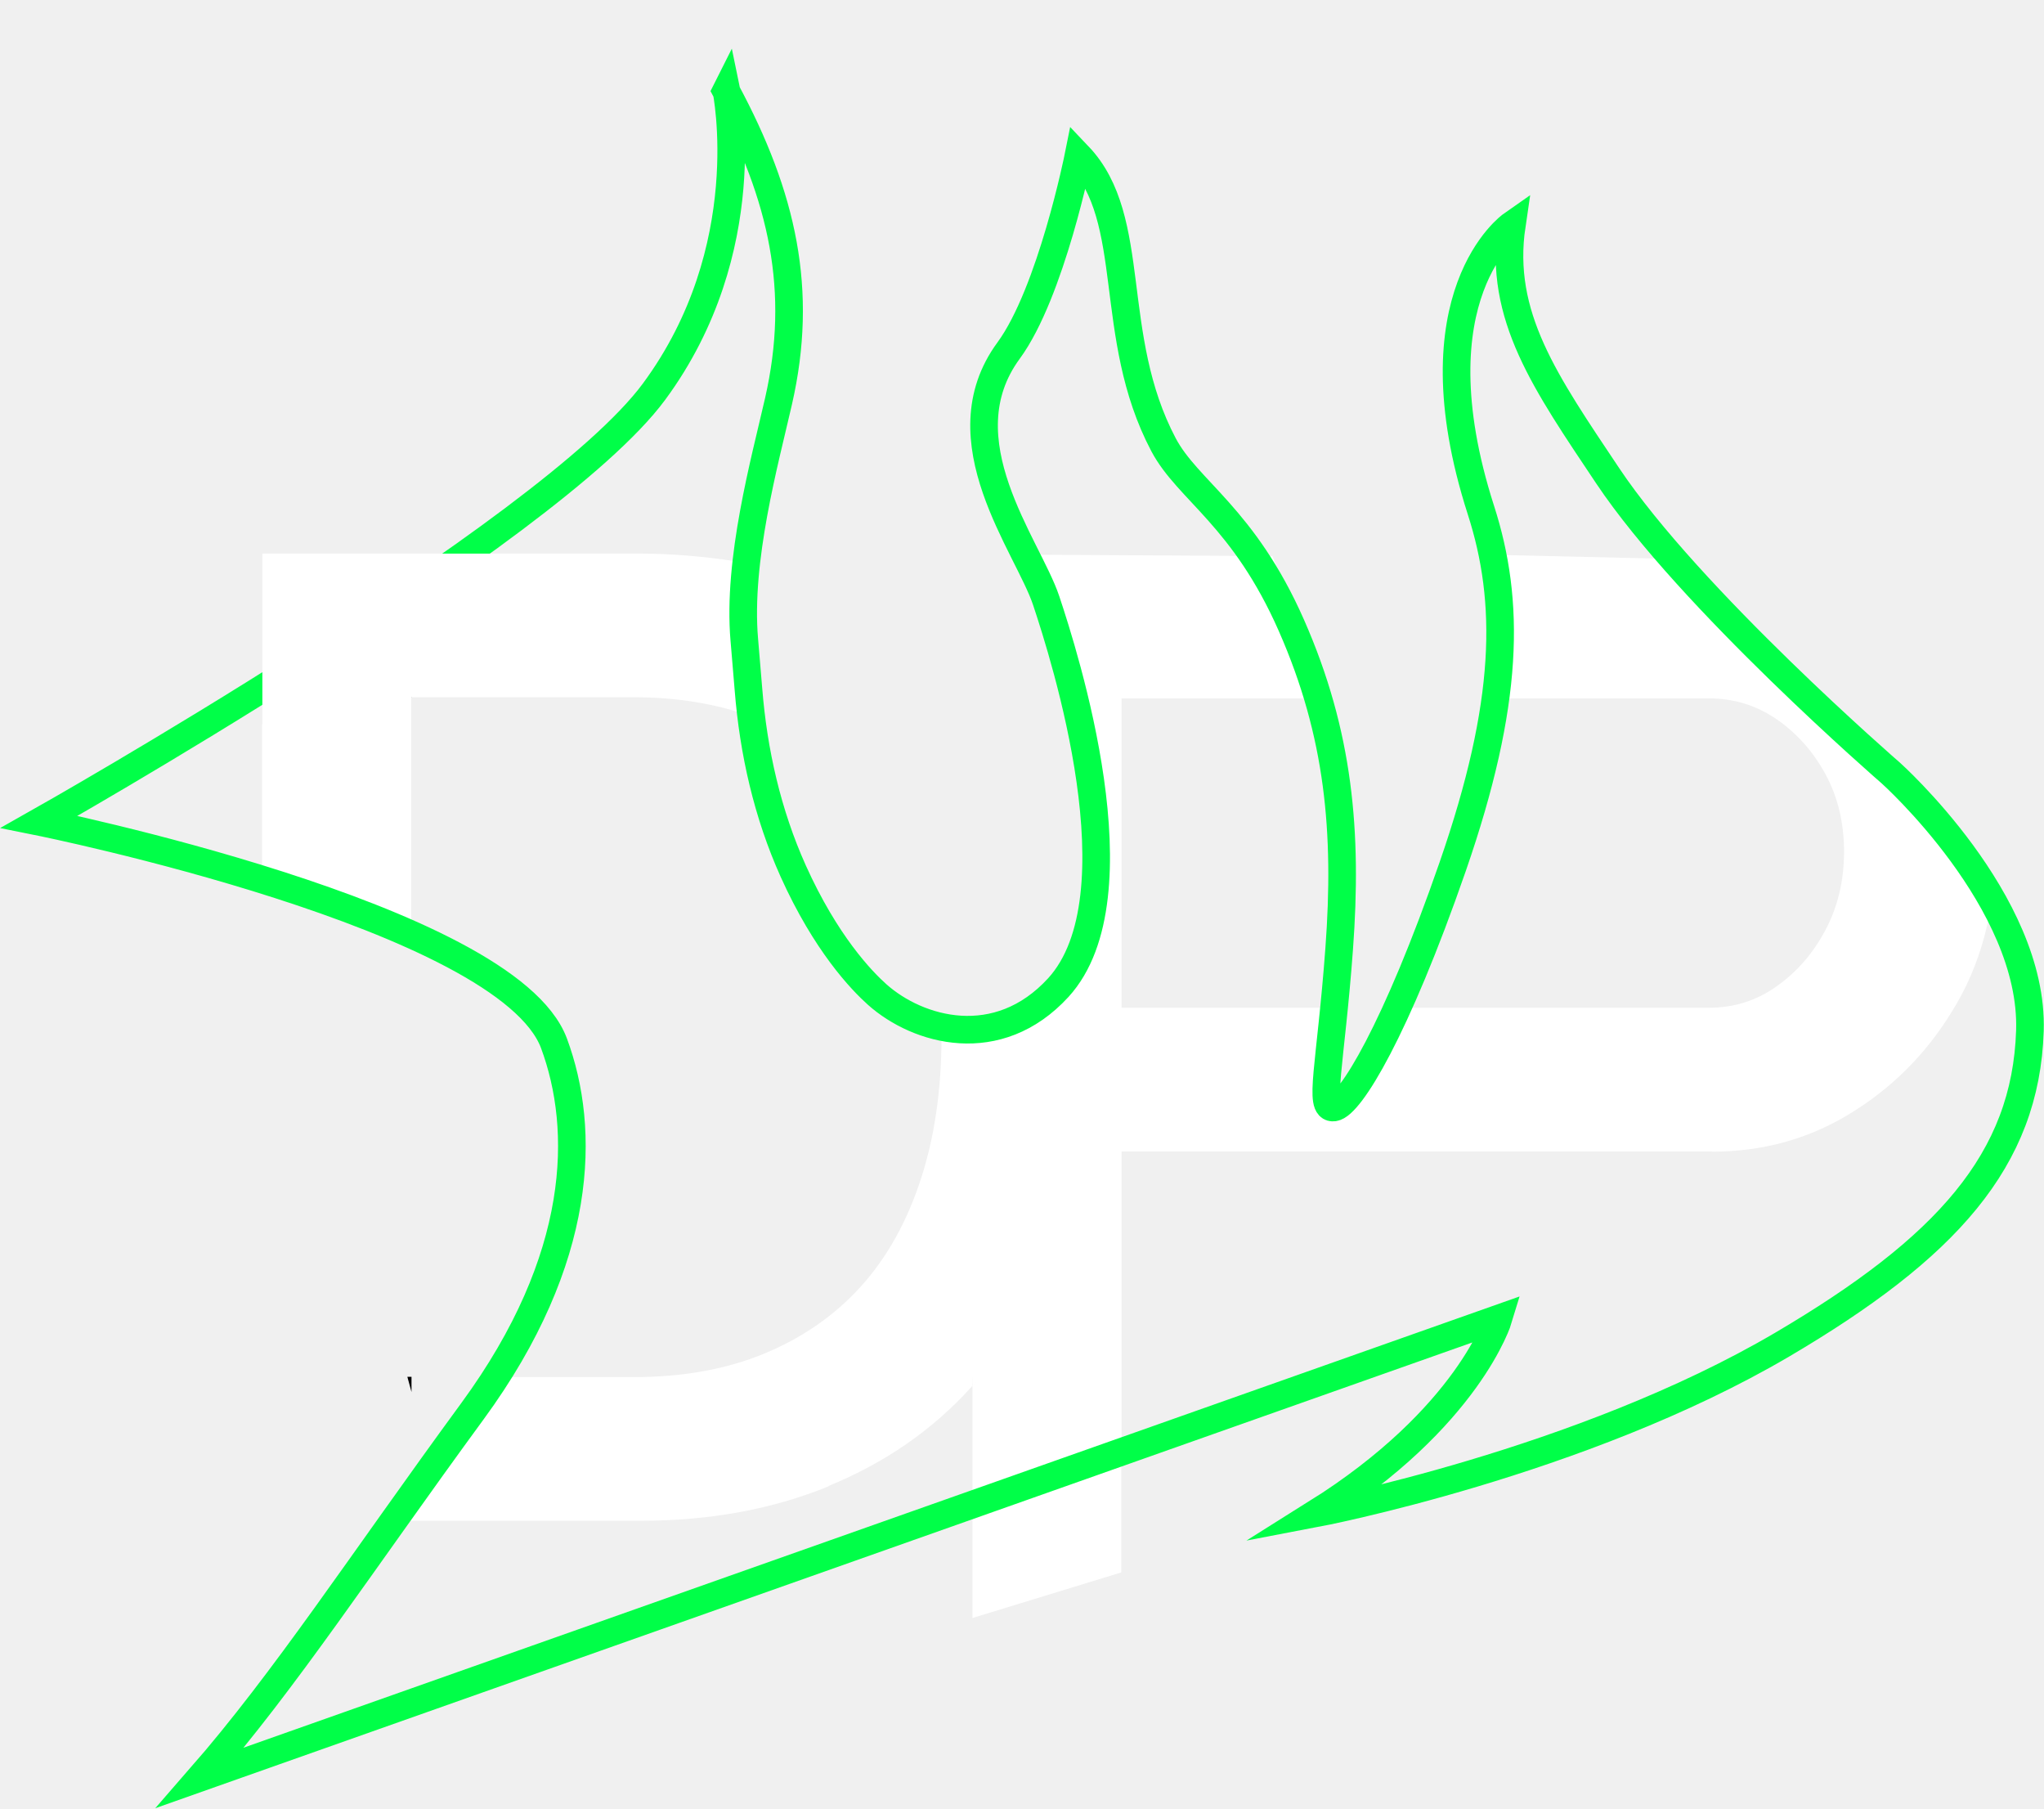
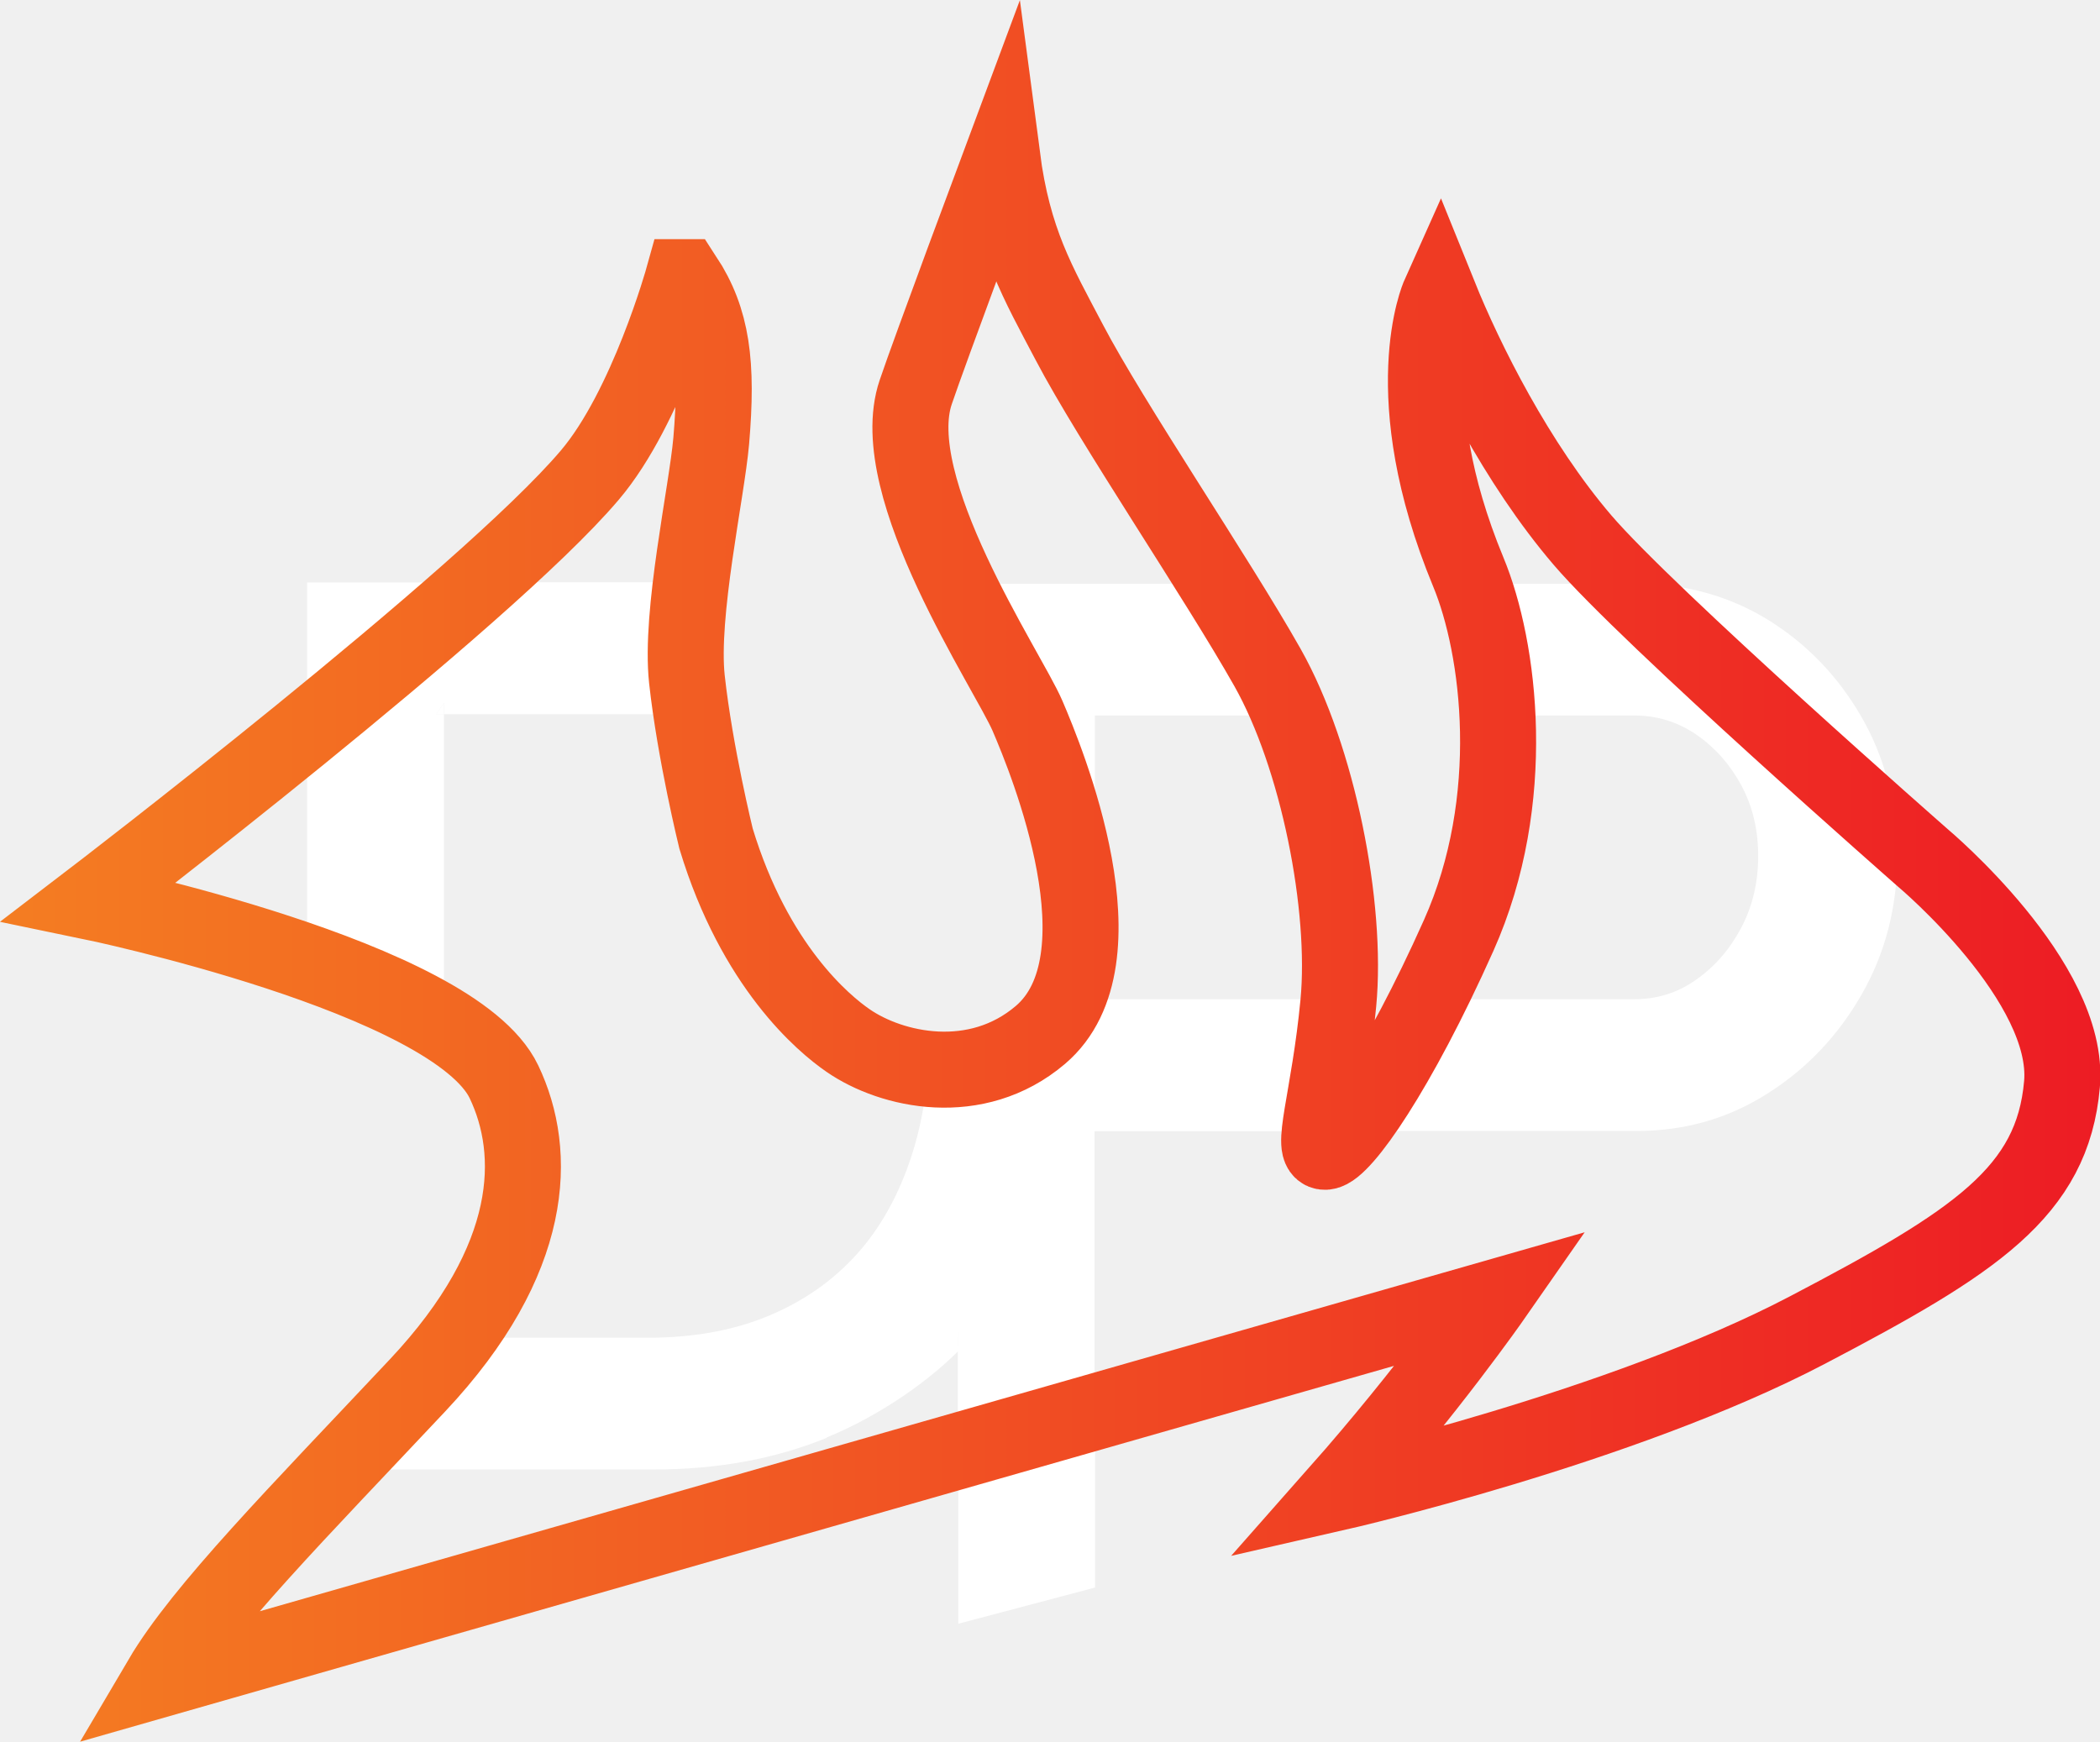
- <svg xmlns="http://www.w3.org/2000/svg" id="Layer_2" viewBox="0 0 74.01 65.46">
+ <svg xmlns="http://www.w3.org/2000/svg" id="Layer_2" viewBox="0 0 82.88 68.74">
  <defs>
-     <style>.cls-1{fill:#fff;}.cls-2,.cls-3{fill:none;}.cls-3{stroke:#00ff48;stroke-miterlimit:10;}</style>
+     <style>.cls-1{fill:#fff;}.cls-2,.cls-3{fill:none;}.cls-3{stroke:url(#linear-gradient);stroke-miterlimit:10;stroke-width:3px;}</style>
+     <linearGradient id="linear-gradient" x1="0" y1="34.37" x2="82.88" y2="34.37" gradientUnits="userSpaceOnUse">
+       <stop offset="0" stop-color="#f47d22" />
+       <stop offset="1" stop-color="#ed1c24" />
+     </linearGradient>
  </defs>
  <g id="Layer_2-2">
-     <path class="cls-2" d="M20.14,37.77c-.64-1.73-2.8-3.28-5.24-4.53v16.61h3.14c3.2-4.99,3.17-9.21,2.1-12.08Z" />
-     <path class="cls-2" d="M31.15,28.54c-.97-1.07-2.13-1.88-3.5-2.45-.16-.07-.34-.12-.51-.18.13.73.21,1.19.21,1.19,1.32,5.61,3.67,8.12,4.5,8.86.58.51,1.36.95,2.24,1.15-.04-1.73-.27-3.3-.74-4.7-.5-1.52-1.23-2.81-2.2-3.88Z" />
-     <path class="cls-2" d="M48.59,34.32c-.06.79-.13,1.52-.2,2.17h2.32c.62-1.41,1.3-3.13,1.99-5.15.69-1.99,1.07-4.06,1.24-6.05h-6.08c.63,3.14.92,6.51.73,9.03Z" />
-     <polygon points="14.9 50.39 14.9 49.84 14.75 49.84 14.9 50.39" />
-     <path class="cls-1" d="M61.98,41.69c1.9,0,3.62-.49,5.17-1.48,1.55-.98,2.79-2.29,3.72-3.92.62-1.08,1.01-2.25,1.22-3.49-1.43-2.65-3.54-4.85-3.54-4.85,0,0-4.04-3.21-7.69-7.71l-6.95-.16c.15,1.6.18,3.37.02,5.2h7.94c.9,0,1.72.25,2.45.75s1.33,1.17,1.78,2c.45.83.67,1.77.67,2.8s-.22,1.98-.67,2.83c-.45.85-1.04,1.53-1.78,2.05-.73.52-1.55.77-2.45.77h-11.17c-1.2,2.75-1.98,3.74-2.36,3.8-.47.07-.28-.95.05-3.8h-7.78v-11.2h7.26c-.38-1.9-1.2-3.65-1.8-5.15l-8.72-.05c.29.71.52,1.28.63,1.62.57,1.71,2.71,8.42,1.37,12.36.17,1.11.26,2.26.26,3.47,0,2.6-.38,4.98-1.15,7.12-.76,2.13-1.85,3.97-3.25,5.52v4.03l5.4-2.02v-10.5h21.37Z" />
-     <path class="cls-1" d="M30,53.79c2.03-.83,3.76-2.02,5.17-3.58,0-.01.02-.02.03-.03v-12.94c-.38,0-.76-.04-1.12-.12,0,.14.01.28.01.42,0,1.9-.25,3.62-.75,5.15-.5,1.53-1.22,2.83-2.17,3.88-.95,1.05-2.12,1.86-3.5,2.43-1.38.57-2.96.85-4.72.85h-4.91c-.26.41-.54.82-.84,1.24-1.02,1.4-2,2.72-2.91,3.96h8.92c2.5,0,4.77-.42,6.8-1.25Z" />
-     <polygon points="14.6 25.24 14.9 25.24 14.9 24.79 14.6 25.24" />
-     <path class="cls-1" d="M14.9,25.24h8.05c1.55,0,2.94.23,4.19.67-.23-1.33-.38-3.54-.57-5.6-1.01-.16-2.26-.27-3.37-.27h-7.86c-2.07,2.24-4.16,4.44-5.85,6.19v5.25c1.62.57,3.59,1.05,5.4,1.98v-8.22h-.3" />
-     <path class="cls-1" d="M34.83,37.1l.38,13.09c1.4-1.54,2.77-3.41,3.53-5.54.77-2.15,1.16-4.61,1.16-7.21,0-1.21-.38-2.69-.55-3.8-.22.63-.59,1.64-1.01,2.09-.99,1.09-2.42,1.36-3.5,1.38Z" />
-     <polygon class="cls-1" points="35.21 58.57 40.6 56.92 40.6 51.95 35.21 53.96 35.21 58.57" />
-     <path class="cls-1" d="M9.5,20.04v6.19c1.68-1.75,3.77-3.95,5.85-6.19h-5.85Z" />
-     <path class="cls-3" d="M26.3,3.27s1.19,5.75-2.62,10.91S1.42,29.75,1.42,29.75c0,0,16.93,3.41,18.64,8.02,1.15,3.1,1.1,7.78-2.95,13.31s-6.78,9.74-9.86,13.27l47.01-16.62s-1.07,3.58-6.61,7.05c0,0,9.58-1.82,16.87-6.1,5.95-3.5,8.83-6.68,8.98-11.37s-5.04-9.33-5.04-9.33c0,0-7.27-6.3-10.25-10.76-2.25-3.37-3.96-5.78-3.47-9.08,0,0-3.62,2.53-1.12,10.32,1.07,3.32,1.04,6.97-1.02,12.91s-3.72,8.64-4.3,8.72-.12-1.54.19-5.75,0-7.77-1.73-11.7-3.75-4.88-4.63-6.54c-2.09-3.96-.88-8.15-3.08-10.46,0,0-.99,4.95-2.53,7.05-2.38,3.24.7,7.07,1.36,9.05s3.45,10.71.44,14.01c-2.19,2.39-5.08,1.57-6.56.25-.57-.51-1.86-1.85-3.04-4.47-.93-2.07-1.44-4.31-1.62-6.58-.04-.49-.09-1.08-.15-1.79-.25-2.89.74-6.45,1.24-8.64.91-3.99.16-7.4-1.9-11.23Z" />
-     <polygon class="cls-1" points="9.5 21.63 9.5 26.48 18.32 20.04 11.98 20.04 9.5 21.63" />
+     <path class="cls-2" d="M52.29,45.46c.19-.02.52-.31.94-.82h-1.17c-.06.56-.02.85.23.82Z" />
+     <path class="cls-2" d="M35.97,35.37c-.5-1.52-1.23-2.81-2.2-3.88-.97-1.07-2.13-1.88-3.5-2.45-.91-.38-1.91-.61-2.99-.74.38,2.47.95,4.8.95,4.8,1.53,5.05,4.24,7.31,5.21,7.97.8.55,1.95,1,3.21,1.12.05-.55.08-1.12.08-1.7,0-1.9-.25-3.61-.75-5.12Z" />
+     <path class="cls-2" d="M19.89,42.7c-.39-.81-1.24-1.57-2.37-2.27v12.37h.54c3.09-4.16,2.99-7.66,1.83-10.1Z" />
+     <path class="cls-2" d="M57.55,36.92c1.29-2.9,1.66-5.98,1.52-8.68h-8.19c1.41,3.46,2.18,8.03,1.92,11.2h3.55c.39-.78.79-1.62,1.19-2.52Z" />
+     <polygon class="cls-1" points="17.52 53.34 17.52 52.79 17.37 52.79 17.52 53.34" />
+     <path class="cls-1" d="M12.12,22.99v5.61c2.23-1.85,4.57-3.82,6.61-5.61h-6.61Z" />
+     <path class="cls-1" d="M74.84,32.95c-.11-1.67-.55-3.21-1.35-4.61-.93-1.63-2.17-2.92-3.72-3.88-1.55-.95-3.28-1.42-5.17-1.42h-.52c3.06,3.05,8.5,7.9,10.77,9.91Z" />
+     <polygon class="cls-1" points="37.82 64.09 43.22 62.66 43.22 55.55 37.82 57.12 37.82 64.09" />
+     <polygon class="cls-1" points="17.22 28.19 17.52 28.19 17.52 27.74 17.22 28.19" />
+     <path class="cls-1" d="M32.62,56.74c2.03-.83,4.17-2.26,5.58-3.81,0-.01-.39.21-.38.2v-10.94c-.4.04-.8.03-1.18,0-.11,1.23-.32,2.39-.67,3.45-.5,1.53-1.22,2.83-2.17,3.88-.95,1.05-2.12,1.86-3.5,2.43-1.38.57-2.96.85-4.72.85h-7.51c-.46.61-.98,1.24-1.58,1.88-1.1,1.17-2.15,2.27-3.13,3.32h12.47c2.5,0,4.77-.42,6.8-1.25Z" />
+     <path class="cls-1" d="M17.52,28.19h-.3l.3-.45v.45h8.05c.6,0,1.16.04,1.71.11-.08-.5-.14-1-.2-1.49-.11-1.02-.08-2.37.04-3.77-.43-.03-.86-.06-1.3-.06h-7.09c-2.04,1.79-4.38,3.76-6.61,5.61v9.38c1.97.7,3.92,1.52,5.4,2.45v-12.23Z" />
+     <path class="cls-1" d="M52.06,44.64c.1-.94.51-2.68.73-5.05,0-.05,0-.1,0-.15h-9.58v-11.2h7.67c-.28-.68-.57-1.33-.89-1.9-.54-.95-1.23-2.09-1.99-3.3h-10.1c1.11,2.42,2.27,4.44,2.6,5.21.65,1.51,3.05,7.37,1.65,10.94.02.43.05.86.05,1.31,0,2.6-.38,4.98-1.15,7.12-.76,2.13-1.85,3.97-3.25,5.52v3.99l5.4-1.57v-10.91h8.84Z" />
+     <path class="cls-1" d="M64.49,28.24c.9,0,1.72.25,2.45.75s1.33,1.17,1.78,2c.45.83.67,1.77.67,2.8s-.22,1.98-.67,2.83c-.45.85-1.04,1.53-1.78,2.05-.73.52-1.55.77-2.45.77h-8.14c-1.23,2.47-2.34,4.24-3.12,5.2h11.36c1.9,0,3.62-.49,5.17-1.48,1.55-.98,2.79-2.29,3.72-3.92.93-1.63,1.4-3.45,1.4-5.45,0-.29-.03-.56-.05-.84-2.27-2.01-7.71-6.86-10.77-9.91h-5.97c.49,1.34.87,3.16.97,5.2h5.42Z" />
+     <path class="cls-1" d="M37.25,42.2l.62,11.72c1.4-1.54,3.08-4.18,3.84-6.32.77-2.15.78-4.54.78-7.14,0-.45-.3-.85-.33-1.28-.25.64-.61,1.22-1.14,1.67-.99.84-2.68,1.24-3.77,1.35Z" />
+     <path class="cls-3" d="M26.97,10.94s-1.43,5.15-3.69,7.81c-4.14,4.89-19.76,16.83-19.76,16.83,0,0,14.39,2.97,16.37,7.12,1.33,2.79,1.27,7-3.41,11.98s-8.5,8.84-10.12,11.59l52.54-15.03s-2.53,3.63-6.1,7.67c0,0,11.17-2.55,18.53-6.41,6.62-3.47,9.68-5.45,10.05-9.71.35-4.03-5.48-8.92-5.48-8.92,0,0-10.86-9.53-13.45-12.56s-4.6-7.05-5.65-9.65c0,0-1.75,3.91,1.15,10.92,1.24,2.99,2.01,8.99-.38,14.34s-4.58,8.47-5.25,8.54.14-2.08.5-5.87-.8-9.71-2.8-13.25-6.17-9.68-7.82-12.83c-1.24-2.36-2.21-3.98-2.65-7.33,0,0-2.89,7.75-3.41,9.3-1.27,3.74,3.64,10.98,4.41,12.77s3.99,9.64.51,12.6c-2.53,2.15-5.87,1.41-7.59.22-.96-.66-3.68-2.92-5.21-7.97,0,0-.83-3.37-1.15-6.29-.28-2.6.78-7.36.96-9.41.26-3.05.04-4.78-1.06-6.46Z" />
  </g>
</svg>
